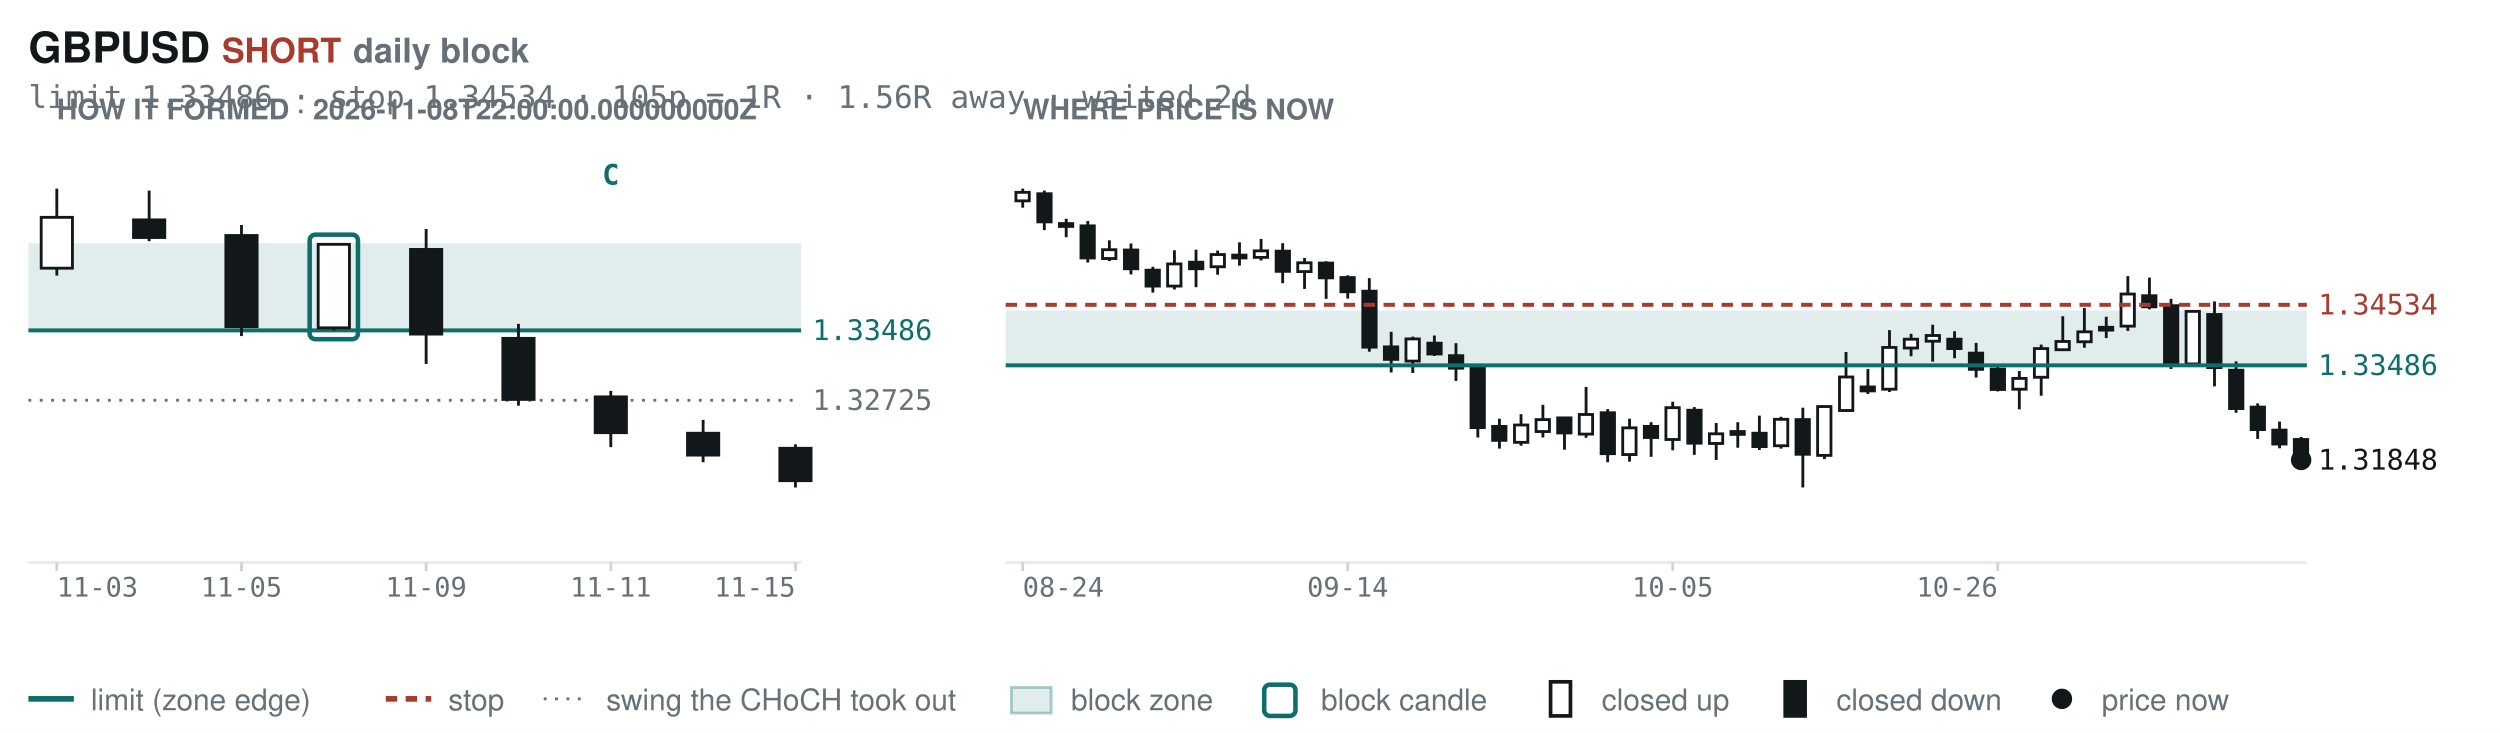
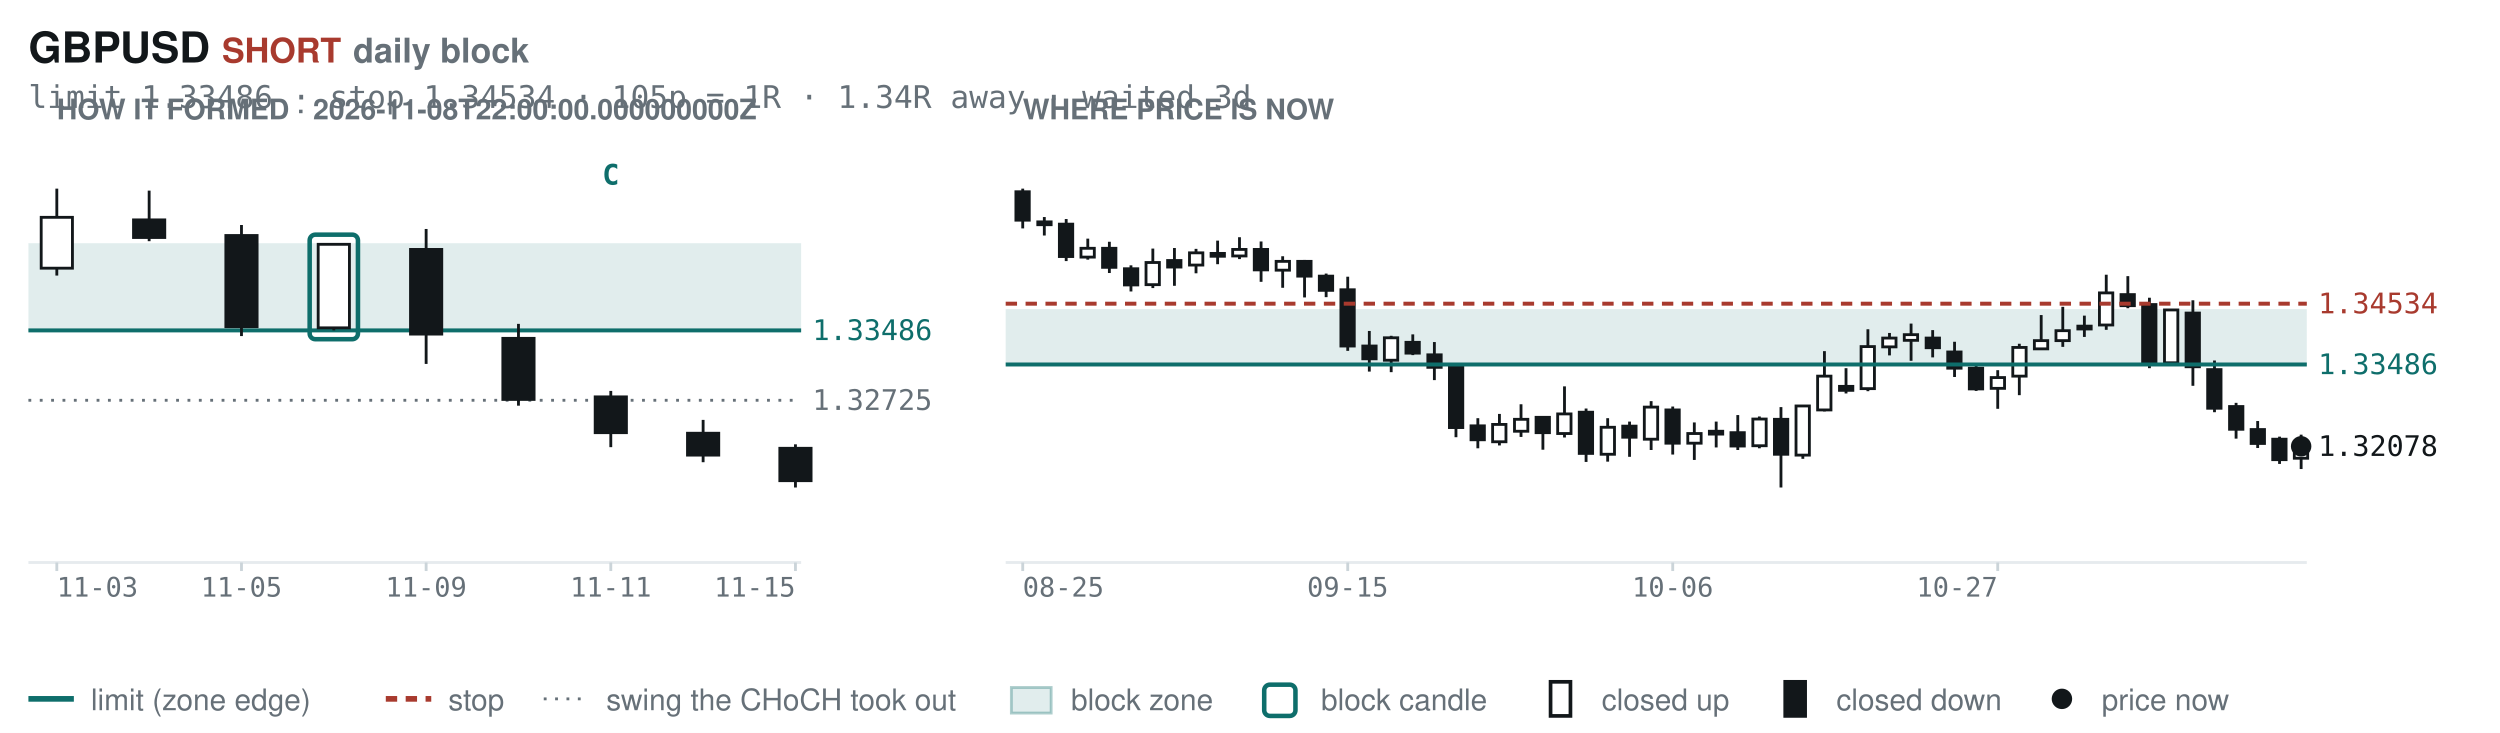
<svg xmlns="http://www.w3.org/2000/svg" viewBox="0 0 880 258" width="880" height="258" role="img" aria-label="GBPUSD short order block: the candles that formed it, and where price is now">
  <rect width="880" height="258" fill="#FFFFFF" />
  <text x="10" y="22" fill="#12171A" font-family="system-ui,-apple-system,Segoe UI,Helvetica,Arial,sans-serif" font-size="15" font-weight="700">GBPUSD <tspan fill="#A83A2E" font-size="12">SHORT</tspan>
    <tspan fill="#667078" font-size="12">daily block</tspan>
  </text>
-   <text x="10" y="38" fill="#667078" font-family="ui-monospace,SFMono-Regular,Menlo,Consolas,monospace" font-size="11">limit 1.33486 · stop 1.34534 · 105p = 1R · 1.56R away · waited 2d</text>
+   <text x="10" y="38" fill="#667078" font-family="ui-monospace,SFMono-Regular,Menlo,Consolas,monospace" font-size="11">limit 1.33486 · stop 1.34534 · 105p = 1R · 1.34R away · waited 3d</text>
  <text x="20" y="42" fill="#667078" font-family="system-ui,-apple-system,Segoe UI,Helvetica,Arial,sans-serif" font-size="10" font-weight="600">HOW IT FORMED · 2026-11-08T22:00:00.000000000Z</text>
  <text x="360" y="42" fill="#667078" font-family="system-ui,-apple-system,Segoe UI,Helvetica,Arial,sans-serif" font-size="10" font-weight="600">WHERE PRICE IS NOW</text>
  <rect x="10.0" y="85.6" width="272.0" height="30.8" fill="#0E6E6B1F" />
  <line x1="10.0" y1="140.9" x2="282.0" y2="140.9" stroke="#667078" stroke-width="1" stroke-dasharray="1 3" />
  <line x1="10.0" y1="116.3" x2="282.0" y2="116.3" stroke="#0E6E6B" stroke-width="1.4" />
  <line x1="20.0" y1="66.4" x2="20.0" y2="97.0" stroke="#12171A" stroke-width="1" />
  <rect x="14.5" y="76.5" width="11.0" height="17.9" fill="#FFFFFF" stroke="#12171A" stroke-width="1" />
  <line x1="52.5" y1="67.1" x2="52.5" y2="84.9" stroke="#12171A" stroke-width="1" />
  <rect x="47.0" y="77.4" width="11.0" height="6.2" fill="#12171A" stroke="#12171A" stroke-width="1" />
  <line x1="85.0" y1="79.2" x2="85.0" y2="118.3" stroke="#12171A" stroke-width="1" />
  <rect x="79.5" y="82.9" width="11.0" height="32.1" fill="#12171A" stroke="#12171A" stroke-width="1" />
  <line x1="117.5" y1="85.6" x2="117.5" y2="116.3" stroke="#12171A" stroke-width="1" />
  <rect x="112.0" y="86.0" width="11.0" height="29.4" fill="#FFFFFF" stroke="#12171A" stroke-width="1" />
  <line x1="150.0" y1="80.6" x2="150.0" y2="128.1" stroke="#12171A" stroke-width="1" />
  <rect x="144.5" y="87.8" width="11.0" height="29.8" fill="#12171A" stroke="#12171A" stroke-width="1" />
  <line x1="182.5" y1="114.0" x2="182.5" y2="142.8" stroke="#12171A" stroke-width="1" />
  <rect x="177.0" y="119.1" width="11.0" height="21.5" fill="#12171A" stroke="#12171A" stroke-width="1" />
  <line x1="215.0" y1="137.6" x2="215.0" y2="157.4" stroke="#12171A" stroke-width="1" />
  <rect x="209.5" y="139.7" width="11.0" height="12.6" fill="#12171A" stroke="#12171A" stroke-width="1" />
  <line x1="247.5" y1="147.8" x2="247.5" y2="162.7" stroke="#12171A" stroke-width="1" />
  <rect x="242.0" y="152.5" width="11.0" height="7.7" fill="#12171A" stroke="#12171A" stroke-width="1" />
  <line x1="280.0" y1="156.4" x2="280.0" y2="171.6" stroke="#12171A" stroke-width="1" />
  <rect x="274.5" y="157.8" width="11.0" height="11.4" fill="#12171A" stroke="#12171A" stroke-width="1" />
  <rect x="109.0" y="82.6" width="17.0" height="36.8" fill="none" stroke="#0E6E6B" stroke-width="1.6" rx="2" />
  <text x="215.0" y="65" fill="#0E6E6B" text-anchor="middle" font-family="ui-monospace,SFMono-Regular,Menlo,Consolas,monospace" font-size="10" font-weight="700">C</text>
  <line x1="10.0" y1="198.0" x2="282.0" y2="198.0" stroke="#E6EBEE" stroke-width="1" />
  <line x1="20.0" y1="198.0" x2="20.0" y2="201.0" stroke="#CBD4D9" stroke-width="1" />
  <text x="20.0" y="210.0" fill="#667078" text-anchor="start" font-family="ui-monospace,SFMono-Regular,Menlo,Consolas,monospace" font-size="9.5">11-03</text>
  <line x1="85.0" y1="198.0" x2="85.0" y2="201.0" stroke="#CBD4D9" stroke-width="1" />
  <text x="85.0" y="210.0" fill="#667078" text-anchor="middle" font-family="ui-monospace,SFMono-Regular,Menlo,Consolas,monospace" font-size="9.5">11-05</text>
  <line x1="150.0" y1="198.0" x2="150.0" y2="201.0" stroke="#CBD4D9" stroke-width="1" />
  <text x="150.0" y="210.0" fill="#667078" text-anchor="middle" font-family="ui-monospace,SFMono-Regular,Menlo,Consolas,monospace" font-size="9.5">11-09</text>
  <line x1="215.0" y1="198.0" x2="215.0" y2="201.0" stroke="#CBD4D9" stroke-width="1" />
  <text x="215.0" y="210.0" fill="#667078" text-anchor="middle" font-family="ui-monospace,SFMono-Regular,Menlo,Consolas,monospace" font-size="9.5">11-11</text>
  <line x1="280.0" y1="198.0" x2="280.0" y2="201.0" stroke="#CBD4D9" stroke-width="1" />
  <text x="280.0" y="210.0" fill="#667078" text-anchor="end" font-family="ui-monospace,SFMono-Regular,Menlo,Consolas,monospace" font-size="9.5">11-15</text>
  <text x="286.0" y="119.7" fill="#0E6E6B" font-family="ui-monospace,SFMono-Regular,Menlo,Consolas,monospace" font-size="10">1.33486</text>
  <text x="286.0" y="144.3" fill="#667078" font-family="ui-monospace,SFMono-Regular,Menlo,Consolas,monospace" font-size="10">1.32725</text>
-   <rect x="354.0" y="109.3" width="458.0" height="19.4" fill="#0E6E6B1F" />
-   <line x1="360.0" y1="66.4" x2="360.0" y2="73.1" stroke="#12171A" stroke-width="1" />
-   <rect x="357.6" y="67.7" width="4.7" height="3.0" fill="#FFFFFF" stroke="#12171A" stroke-width="1" />
-   <line x1="367.6" y1="67.1" x2="367.6" y2="81.0" stroke="#12171A" stroke-width="1" />
-   <rect x="365.3" y="68.2" width="4.7" height="9.9" fill="#12171A" stroke="#12171A" stroke-width="1" />
-   <line x1="375.3" y1="77.0" x2="375.3" y2="83.5" stroke="#12171A" stroke-width="1" />
-   <rect x="372.9" y="78.7" width="4.7" height="1.0" fill="#12171A" stroke="#12171A" stroke-width="1" />
-   <line x1="382.9" y1="77.8" x2="382.9" y2="92.4" stroke="#12171A" stroke-width="1" />
-   <rect x="380.5" y="79.5" width="4.7" height="11.3" fill="#12171A" stroke="#12171A" stroke-width="1" />
-   <line x1="390.5" y1="84.6" x2="390.5" y2="91.9" stroke="#12171A" stroke-width="1" />
-   <rect x="388.1" y="87.9" width="4.7" height="3.1" fill="#FFFFFF" stroke="#12171A" stroke-width="1" />
-   <line x1="398.1" y1="85.7" x2="398.1" y2="96.6" stroke="#12171A" stroke-width="1" />
-   <rect x="395.8" y="88.0" width="4.7" height="6.6" fill="#12171A" stroke="#12171A" stroke-width="1" />
-   <line x1="405.8" y1="93.9" x2="405.8" y2="103.0" stroke="#12171A" stroke-width="1" />
-   <rect x="403.4" y="95.1" width="4.7" height="5.6" fill="#12171A" stroke="#12171A" stroke-width="1" />
-   <line x1="413.4" y1="88.1" x2="413.4" y2="101.9" stroke="#12171A" stroke-width="1" />
-   <rect x="411.0" y="92.9" width="4.7" height="7.8" fill="#FFFFFF" stroke="#12171A" stroke-width="1" />
-   <line x1="421.0" y1="87.9" x2="421.0" y2="101.1" stroke="#12171A" stroke-width="1" />
-   <rect x="418.7" y="92.3" width="4.7" height="2.3" fill="#12171A" stroke="#12171A" stroke-width="1" />
-   <line x1="428.6" y1="88.2" x2="428.6" y2="96.7" stroke="#12171A" stroke-width="1" />
-   <rect x="426.3" y="89.6" width="4.7" height="4.3" fill="#FFFFFF" stroke="#12171A" stroke-width="1" />
-   <line x1="436.3" y1="85.3" x2="436.3" y2="93.5" stroke="#12171A" stroke-width="1" />
-   <rect x="433.9" y="89.8" width="4.7" height="1.0" fill="#FFFFFF" stroke="#12171A" stroke-width="1" />
-   <line x1="443.9" y1="84.1" x2="443.9" y2="91.7" stroke="#12171A" stroke-width="1" />
-   <rect x="441.5" y="88.3" width="4.7" height="2.3" fill="#FFFFFF" stroke="#12171A" stroke-width="1" />
-   <line x1="451.5" y1="85.6" x2="451.5" y2="99.7" stroke="#12171A" stroke-width="1" />
-   <rect x="449.2" y="88.4" width="4.7" height="7.1" fill="#12171A" stroke="#12171A" stroke-width="1" />
-   <line x1="459.2" y1="90.8" x2="459.2" y2="101.7" stroke="#12171A" stroke-width="1" />
-   <rect x="456.8" y="92.5" width="4.7" height="3.1" fill="#FFFFFF" stroke="#12171A" stroke-width="1" />
-   <line x1="466.8" y1="92.0" x2="466.8" y2="105.2" stroke="#12171A" stroke-width="1" />
-   <rect x="464.4" y="92.6" width="4.7" height="5.2" fill="#12171A" stroke="#12171A" stroke-width="1" />
-   <line x1="474.4" y1="96.9" x2="474.4" y2="105.1" stroke="#12171A" stroke-width="1" />
-   <rect x="472.0" y="97.7" width="4.7" height="5.0" fill="#12171A" stroke="#12171A" stroke-width="1" />
-   <line x1="482.0" y1="97.9" x2="482.0" y2="123.8" stroke="#12171A" stroke-width="1" />
-   <rect x="479.7" y="102.5" width="4.7" height="19.7" fill="#12171A" stroke="#12171A" stroke-width="1" />
-   <line x1="489.7" y1="116.8" x2="489.7" y2="131.1" stroke="#12171A" stroke-width="1" />
-   <rect x="487.3" y="122.1" width="4.7" height="4.4" fill="#12171A" stroke="#12171A" stroke-width="1" />
-   <line x1="497.3" y1="118.5" x2="497.3" y2="131.3" stroke="#12171A" stroke-width="1" />
-   <rect x="494.9" y="119.3" width="4.7" height="7.8" fill="#FFFFFF" stroke="#12171A" stroke-width="1" />
-   <line x1="504.9" y1="118.1" x2="504.9" y2="125.3" stroke="#12171A" stroke-width="1" />
-   <rect x="502.6" y="120.8" width="4.7" height="3.8" fill="#12171A" stroke="#12171A" stroke-width="1" />
-   <line x1="512.5" y1="120.8" x2="512.5" y2="134.1" stroke="#12171A" stroke-width="1" />
-   <rect x="510.2" y="125.2" width="4.7" height="4.4" fill="#12171A" stroke="#12171A" stroke-width="1" />
-   <line x1="520.2" y1="128.7" x2="520.2" y2="154.0" stroke="#12171A" stroke-width="1" />
-   <rect x="517.8" y="128.9" width="4.7" height="21.6" fill="#12171A" stroke="#12171A" stroke-width="1" />
-   <line x1="527.8" y1="147.4" x2="527.8" y2="157.9" stroke="#12171A" stroke-width="1" />
-   <rect x="525.4" y="150.1" width="4.7" height="4.9" fill="#12171A" stroke="#12171A" stroke-width="1" />
-   <line x1="535.4" y1="145.8" x2="535.4" y2="156.9" stroke="#12171A" stroke-width="1" />
-   <rect x="533.1" y="149.6" width="4.7" height="6.1" fill="#FFFFFF" stroke="#12171A" stroke-width="1" />
-   <line x1="543.1" y1="142.5" x2="543.1" y2="154.0" stroke="#12171A" stroke-width="1" />
-   <rect x="540.7" y="147.7" width="4.7" height="4.2" fill="#FFFFFF" stroke="#12171A" stroke-width="1" />
-   <line x1="550.7" y1="147.0" x2="550.7" y2="158.3" stroke="#12171A" stroke-width="1" />
-   <rect x="548.3" y="147.1" width="4.7" height="5.3" fill="#12171A" stroke="#12171A" stroke-width="1" />
-   <line x1="558.3" y1="136.2" x2="558.3" y2="154.1" stroke="#12171A" stroke-width="1" />
-   <rect x="555.9" y="145.9" width="4.7" height="6.9" fill="#FFFFFF" stroke="#12171A" stroke-width="1" />
-   <line x1="565.9" y1="144.0" x2="565.9" y2="162.7" stroke="#12171A" stroke-width="1" />
-   <rect x="563.6" y="145.3" width="4.7" height="14.4" fill="#12171A" stroke="#12171A" stroke-width="1" />
-   <line x1="573.6" y1="147.4" x2="573.6" y2="162.5" stroke="#12171A" stroke-width="1" />
-   <rect x="571.2" y="150.6" width="4.7" height="9.4" fill="#FFFFFF" stroke="#12171A" stroke-width="1" />
-   <line x1="581.2" y1="148.6" x2="581.2" y2="160.8" stroke="#12171A" stroke-width="1" />
-   <rect x="578.8" y="150.1" width="4.7" height="3.9" fill="#12171A" stroke="#12171A" stroke-width="1" />
-   <line x1="588.8" y1="141.4" x2="588.8" y2="158.5" stroke="#12171A" stroke-width="1" />
-   <rect x="586.4" y="143.5" width="4.7" height="11.2" fill="#FFFFFF" stroke="#12171A" stroke-width="1" />
-   <line x1="596.4" y1="143.3" x2="596.4" y2="160.1" stroke="#12171A" stroke-width="1" />
-   <rect x="594.1" y="144.4" width="4.7" height="11.6" fill="#12171A" stroke="#12171A" stroke-width="1" />
-   <line x1="604.1" y1="148.9" x2="604.1" y2="161.9" stroke="#12171A" stroke-width="1" />
-   <rect x="601.7" y="152.7" width="4.7" height="3.4" fill="#FFFFFF" stroke="#12171A" stroke-width="1" />
-   <line x1="611.7" y1="148.6" x2="611.7" y2="157.6" stroke="#12171A" stroke-width="1" />
-   <rect x="609.3" y="151.9" width="4.7" height="1.0" fill="#FFFFFF" stroke="#12171A" stroke-width="1" />
-   <line x1="619.3" y1="146.3" x2="619.3" y2="158.4" stroke="#12171A" stroke-width="1" />
-   <rect x="617.0" y="152.5" width="4.7" height="4.7" fill="#12171A" stroke="#12171A" stroke-width="1" />
-   <line x1="626.9" y1="146.7" x2="626.9" y2="157.9" stroke="#12171A" stroke-width="1" />
-   <rect x="624.6" y="147.6" width="4.7" height="9.3" fill="#FFFFFF" stroke="#12171A" stroke-width="1" />
-   <line x1="634.6" y1="143.5" x2="634.6" y2="171.6" stroke="#12171A" stroke-width="1" />
-   <rect x="632.2" y="147.7" width="4.7" height="12.2" fill="#12171A" stroke="#12171A" stroke-width="1" />
-   <line x1="642.2" y1="142.9" x2="642.2" y2="161.6" stroke="#12171A" stroke-width="1" />
-   <rect x="639.8" y="143.1" width="4.7" height="17.2" fill="#FFFFFF" stroke="#12171A" stroke-width="1" />
-   <line x1="649.8" y1="123.9" x2="649.8" y2="145.0" stroke="#12171A" stroke-width="1" />
-   <rect x="647.5" y="132.7" width="4.7" height="11.8" fill="#FFFFFF" stroke="#12171A" stroke-width="1" />
-   <line x1="657.5" y1="129.9" x2="657.5" y2="138.7" stroke="#12171A" stroke-width="1" />
-   <rect x="655.1" y="136.2" width="4.7" height="1.4" fill="#12171A" stroke="#12171A" stroke-width="1" />
-   <line x1="665.1" y1="116.2" x2="665.1" y2="138.0" stroke="#12171A" stroke-width="1" />
-   <rect x="662.7" y="122.3" width="4.7" height="14.7" fill="#FFFFFF" stroke="#12171A" stroke-width="1" />
-   <line x1="672.7" y1="117.5" x2="672.7" y2="125.4" stroke="#12171A" stroke-width="1" />
-   <rect x="670.3" y="119.4" width="4.7" height="3.1" fill="#FFFFFF" stroke="#12171A" stroke-width="1" />
-   <line x1="680.3" y1="114.3" x2="680.3" y2="127.3" stroke="#12171A" stroke-width="1" />
-   <rect x="678.0" y="118.1" width="4.7" height="2.0" fill="#FFFFFF" stroke="#12171A" stroke-width="1" />
-   <line x1="688.0" y1="116.6" x2="688.0" y2="126.1" stroke="#12171A" stroke-width="1" />
-   <rect x="685.6" y="119.4" width="4.7" height="3.3" fill="#12171A" stroke="#12171A" stroke-width="1" />
-   <line x1="695.6" y1="120.7" x2="695.6" y2="132.9" stroke="#12171A" stroke-width="1" />
-   <rect x="693.2" y="124.3" width="4.7" height="5.7" fill="#12171A" stroke="#12171A" stroke-width="1" />
-   <line x1="703.2" y1="128.5" x2="703.2" y2="137.8" stroke="#12171A" stroke-width="1" />
-   <rect x="700.9" y="129.9" width="4.7" height="7.2" fill="#12171A" stroke="#12171A" stroke-width="1" />
-   <line x1="710.8" y1="130.6" x2="710.8" y2="144.1" stroke="#12171A" stroke-width="1" />
-   <rect x="708.5" y="133.2" width="4.7" height="3.8" fill="#FFFFFF" stroke="#12171A" stroke-width="1" />
-   <line x1="718.5" y1="121.3" x2="718.5" y2="139.3" stroke="#12171A" stroke-width="1" />
-   <rect x="716.1" y="122.7" width="4.7" height="10.1" fill="#FFFFFF" stroke="#12171A" stroke-width="1" />
-   <line x1="726.1" y1="111.3" x2="726.1" y2="123.5" stroke="#12171A" stroke-width="1" />
-   <rect x="723.7" y="120.2" width="4.7" height="2.9" fill="#FFFFFF" stroke="#12171A" stroke-width="1" />
-   <line x1="733.7" y1="108.4" x2="733.7" y2="122.4" stroke="#12171A" stroke-width="1" />
-   <rect x="731.4" y="116.8" width="4.7" height="3.5" fill="#FFFFFF" stroke="#12171A" stroke-width="1" />
-   <line x1="741.4" y1="111.5" x2="741.4" y2="119.0" stroke="#12171A" stroke-width="1" />
-   <rect x="739.0" y="115.2" width="4.7" height="1.0" fill="#FFFFFF" stroke="#12171A" stroke-width="1" />
-   <line x1="749.0" y1="97.2" x2="749.0" y2="116.5" stroke="#12171A" stroke-width="1" />
-   <rect x="746.6" y="103.5" width="4.7" height="11.3" fill="#FFFFFF" stroke="#12171A" stroke-width="1" />
-   <line x1="756.6" y1="97.7" x2="756.6" y2="108.9" stroke="#12171A" stroke-width="1" />
-   <rect x="754.2" y="104.1" width="4.7" height="3.9" fill="#12171A" stroke="#12171A" stroke-width="1" />
-   <line x1="764.2" y1="105.2" x2="764.2" y2="129.9" stroke="#12171A" stroke-width="1" />
-   <rect x="761.9" y="107.6" width="4.7" height="20.2" fill="#12171A" stroke="#12171A" stroke-width="1" />
-   <line x1="771.9" y1="109.3" x2="771.9" y2="128.6" stroke="#12171A" stroke-width="1" />
-   <rect x="769.5" y="109.6" width="4.7" height="18.5" fill="#FFFFFF" stroke="#12171A" stroke-width="1" />
-   <line x1="779.5" y1="106.1" x2="779.5" y2="136.0" stroke="#12171A" stroke-width="1" />
-   <rect x="777.1" y="110.7" width="4.7" height="18.7" fill="#12171A" stroke="#12171A" stroke-width="1" />
-   <line x1="787.1" y1="127.2" x2="787.1" y2="145.3" stroke="#12171A" stroke-width="1" />
-   <rect x="784.8" y="130.3" width="4.7" height="13.5" fill="#12171A" stroke="#12171A" stroke-width="1" />
-   <line x1="794.7" y1="142.0" x2="794.7" y2="154.5" stroke="#12171A" stroke-width="1" />
-   <rect x="792.4" y="143.3" width="4.7" height="7.9" fill="#12171A" stroke="#12171A" stroke-width="1" />
-   <line x1="802.4" y1="148.4" x2="802.4" y2="157.8" stroke="#12171A" stroke-width="1" />
-   <rect x="800.0" y="151.4" width="4.7" height="4.9" fill="#12171A" stroke="#12171A" stroke-width="1" />
-   <line x1="810.0" y1="153.8" x2="810.0" y2="163.4" stroke="#12171A" stroke-width="1" />
-   <rect x="807.6" y="154.7" width="4.7" height="7.2" fill="#12171A" stroke="#12171A" stroke-width="1" />
-   <line x1="354.0" y1="128.6" x2="812.0" y2="128.6" stroke="#0E6E6B" stroke-width="1.4" />
-   <line x1="354.0" y1="107.3" x2="812.0" y2="107.3" stroke="#A83A2E" stroke-width="1.4" stroke-dasharray="4 3" />
-   <circle cx="810.0" cy="161.9" r="3.6" fill="#12171A" />
+   <rect x="354.0" y="108.8" width="458.0" height="19.5" fill="#0E6E6B1F" />
+   <line x1="360.0" y1="66.4" x2="360.0" y2="80.4" stroke="#12171A" stroke-width="1" />
+   <rect x="357.6" y="67.5" width="4.7" height="10.0" fill="#12171A" stroke="#12171A" stroke-width="1" />
+   <line x1="367.6" y1="76.4" x2="367.6" y2="82.9" stroke="#12171A" stroke-width="1" />
+   <rect x="365.3" y="78.1" width="4.7" height="1.0" fill="#12171A" stroke="#12171A" stroke-width="1" />
+   <line x1="375.3" y1="77.1" x2="375.3" y2="91.9" stroke="#12171A" stroke-width="1" />
+   <rect x="372.9" y="78.9" width="4.7" height="11.4" fill="#12171A" stroke="#12171A" stroke-width="1" />
+   <line x1="382.9" y1="84.0" x2="382.9" y2="91.4" stroke="#12171A" stroke-width="1" />
+   <rect x="380.5" y="87.4" width="4.7" height="3.1" fill="#FFFFFF" stroke="#12171A" stroke-width="1" />
+   <line x1="390.5" y1="85.1" x2="390.5" y2="96.1" stroke="#12171A" stroke-width="1" />
+   <rect x="388.1" y="87.4" width="4.7" height="6.7" fill="#12171A" stroke="#12171A" stroke-width="1" />
+   <line x1="398.1" y1="93.4" x2="398.1" y2="102.6" stroke="#12171A" stroke-width="1" />
+   <rect x="395.8" y="94.6" width="4.7" height="5.7" fill="#12171A" stroke="#12171A" stroke-width="1" />
+   <line x1="405.8" y1="87.5" x2="405.8" y2="101.4" stroke="#12171A" stroke-width="1" />
+   <rect x="403.4" y="92.4" width="4.7" height="7.8" fill="#FFFFFF" stroke="#12171A" stroke-width="1" />
+   <line x1="413.4" y1="87.3" x2="413.4" y2="100.6" stroke="#12171A" stroke-width="1" />
+   <rect x="411.0" y="91.7" width="4.7" height="2.3" fill="#12171A" stroke="#12171A" stroke-width="1" />
+   <line x1="421.0" y1="87.6" x2="421.0" y2="96.2" stroke="#12171A" stroke-width="1" />
+   <rect x="418.7" y="89.0" width="4.7" height="4.3" fill="#FFFFFF" stroke="#12171A" stroke-width="1" />
+   <line x1="428.6" y1="84.7" x2="428.6" y2="93.0" stroke="#12171A" stroke-width="1" />
+   <rect x="426.3" y="89.2" width="4.7" height="1.0" fill="#FFFFFF" stroke="#12171A" stroke-width="1" />
+   <line x1="436.3" y1="83.5" x2="436.3" y2="91.2" stroke="#12171A" stroke-width="1" />
+   <rect x="433.9" y="87.8" width="4.7" height="2.3" fill="#FFFFFF" stroke="#12171A" stroke-width="1" />
+   <line x1="443.9" y1="85.0" x2="443.9" y2="99.2" stroke="#12171A" stroke-width="1" />
+   <rect x="441.5" y="87.8" width="4.7" height="7.2" fill="#12171A" stroke="#12171A" stroke-width="1" />
+   <line x1="451.5" y1="90.2" x2="451.5" y2="101.3" stroke="#12171A" stroke-width="1" />
+   <rect x="449.2" y="92.0" width="4.7" height="3.1" fill="#FFFFFF" stroke="#12171A" stroke-width="1" />
+   <line x1="459.2" y1="91.5" x2="459.2" y2="104.7" stroke="#12171A" stroke-width="1" />
+   <rect x="456.8" y="92.0" width="4.7" height="5.2" fill="#12171A" stroke="#12171A" stroke-width="1" />
+   <line x1="466.8" y1="96.3" x2="466.8" y2="104.6" stroke="#12171A" stroke-width="1" />
+   <rect x="464.4" y="97.2" width="4.7" height="5.0" fill="#12171A" stroke="#12171A" stroke-width="1" />
+   <line x1="474.4" y1="97.4" x2="474.4" y2="123.5" stroke="#12171A" stroke-width="1" />
+   <rect x="472.0" y="102.0" width="4.7" height="19.8" fill="#12171A" stroke="#12171A" stroke-width="1" />
+   <line x1="482.0" y1="116.5" x2="482.0" y2="130.8" stroke="#12171A" stroke-width="1" />
+   <rect x="479.7" y="121.8" width="4.7" height="4.5" fill="#12171A" stroke="#12171A" stroke-width="1" />
+   <line x1="489.7" y1="118.2" x2="489.7" y2="131.0" stroke="#12171A" stroke-width="1" />
+   <rect x="487.3" y="118.9" width="4.7" height="7.9" fill="#FFFFFF" stroke="#12171A" stroke-width="1" />
+   <line x1="497.3" y1="117.7" x2="497.3" y2="125.0" stroke="#12171A" stroke-width="1" />
+   <rect x="494.9" y="120.5" width="4.7" height="3.8" fill="#12171A" stroke="#12171A" stroke-width="1" />
+   <line x1="504.9" y1="120.4" x2="504.9" y2="133.8" stroke="#12171A" stroke-width="1" />
+   <rect x="502.6" y="124.9" width="4.7" height="4.4" fill="#12171A" stroke="#12171A" stroke-width="1" />
+   <line x1="512.5" y1="128.4" x2="512.5" y2="153.9" stroke="#12171A" stroke-width="1" />
+   <rect x="510.2" y="128.7" width="4.7" height="21.8" fill="#12171A" stroke="#12171A" stroke-width="1" />
+   <line x1="520.2" y1="147.2" x2="520.2" y2="157.8" stroke="#12171A" stroke-width="1" />
+   <rect x="517.8" y="149.9" width="4.7" height="4.9" fill="#12171A" stroke="#12171A" stroke-width="1" />
+   <line x1="527.8" y1="145.7" x2="527.8" y2="156.8" stroke="#12171A" stroke-width="1" />
+   <rect x="525.4" y="149.4" width="4.7" height="6.1" fill="#FFFFFF" stroke="#12171A" stroke-width="1" />
+   <line x1="535.4" y1="142.3" x2="535.4" y2="153.8" stroke="#12171A" stroke-width="1" />
+   <rect x="533.1" y="147.6" width="4.7" height="4.2" fill="#FFFFFF" stroke="#12171A" stroke-width="1" />
+   <line x1="543.1" y1="146.8" x2="543.1" y2="158.3" stroke="#12171A" stroke-width="1" />
+   <rect x="540.7" y="146.9" width="4.7" height="5.4" fill="#12171A" stroke="#12171A" stroke-width="1" />
+   <line x1="550.7" y1="136.0" x2="550.7" y2="154.0" stroke="#12171A" stroke-width="1" />
+   <rect x="548.3" y="145.7" width="4.7" height="6.9" fill="#FFFFFF" stroke="#12171A" stroke-width="1" />
+   <line x1="558.3" y1="143.8" x2="558.3" y2="162.6" stroke="#12171A" stroke-width="1" />
+   <rect x="555.9" y="145.1" width="4.7" height="14.5" fill="#12171A" stroke="#12171A" stroke-width="1" />
+   <line x1="565.9" y1="147.2" x2="565.9" y2="162.5" stroke="#12171A" stroke-width="1" />
+   <rect x="563.6" y="150.4" width="4.7" height="9.5" fill="#FFFFFF" stroke="#12171A" stroke-width="1" />
+   <line x1="573.6" y1="148.4" x2="573.6" y2="160.8" stroke="#12171A" stroke-width="1" />
+   <rect x="571.2" y="150.0" width="4.7" height="3.9" fill="#12171A" stroke="#12171A" stroke-width="1" />
+   <line x1="581.2" y1="141.2" x2="581.2" y2="158.4" stroke="#12171A" stroke-width="1" />
+   <rect x="578.8" y="143.3" width="4.7" height="11.3" fill="#FFFFFF" stroke="#12171A" stroke-width="1" />
+   <line x1="588.8" y1="143.1" x2="588.8" y2="160.0" stroke="#12171A" stroke-width="1" />
+   <rect x="586.4" y="144.3" width="4.7" height="11.7" fill="#12171A" stroke="#12171A" stroke-width="1" />
+   <line x1="596.4" y1="148.7" x2="596.4" y2="161.9" stroke="#12171A" stroke-width="1" />
+   <rect x="594.1" y="152.6" width="4.7" height="3.4" fill="#FFFFFF" stroke="#12171A" stroke-width="1" />
+   <line x1="604.1" y1="148.4" x2="604.1" y2="157.5" stroke="#12171A" stroke-width="1" />
+   <rect x="601.7" y="151.8" width="4.7" height="1.0" fill="#FFFFFF" stroke="#12171A" stroke-width="1" />
+   <line x1="611.7" y1="146.1" x2="611.7" y2="158.4" stroke="#12171A" stroke-width="1" />
+   <rect x="609.3" y="152.3" width="4.7" height="4.7" fill="#12171A" stroke="#12171A" stroke-width="1" />
+   <line x1="619.3" y1="146.6" x2="619.3" y2="157.8" stroke="#12171A" stroke-width="1" />
+   <rect x="617.0" y="147.5" width="4.7" height="9.4" fill="#FFFFFF" stroke="#12171A" stroke-width="1" />
+   <line x1="626.9" y1="143.3" x2="626.9" y2="171.6" stroke="#12171A" stroke-width="1" />
+   <rect x="624.6" y="147.6" width="4.7" height="12.3" fill="#12171A" stroke="#12171A" stroke-width="1" />
+   <line x1="634.6" y1="142.7" x2="634.6" y2="161.5" stroke="#12171A" stroke-width="1" />
+   <rect x="632.2" y="142.9" width="4.7" height="17.3" fill="#FFFFFF" stroke="#12171A" stroke-width="1" />
+   <line x1="642.2" y1="123.6" x2="642.2" y2="144.8" stroke="#12171A" stroke-width="1" />
+   <rect x="639.8" y="132.4" width="4.7" height="11.9" fill="#FFFFFF" stroke="#12171A" stroke-width="1" />
+   <line x1="649.8" y1="129.6" x2="649.8" y2="138.5" stroke="#12171A" stroke-width="1" />
+   <rect x="647.5" y="136.0" width="4.7" height="1.4" fill="#12171A" stroke="#12171A" stroke-width="1" />
+   <line x1="657.5" y1="115.9" x2="657.5" y2="137.7" stroke="#12171A" stroke-width="1" />
+   <rect x="655.1" y="122.0" width="4.7" height="14.8" fill="#FFFFFF" stroke="#12171A" stroke-width="1" />
+   <line x1="665.1" y1="117.2" x2="665.1" y2="125.1" stroke="#12171A" stroke-width="1" />
+   <rect x="662.7" y="119.0" width="4.7" height="3.1" fill="#FFFFFF" stroke="#12171A" stroke-width="1" />
+   <line x1="672.7" y1="113.9" x2="672.7" y2="127.0" stroke="#12171A" stroke-width="1" />
+   <rect x="670.3" y="117.8" width="4.7" height="2.0" fill="#FFFFFF" stroke="#12171A" stroke-width="1" />
+   <line x1="680.3" y1="116.2" x2="680.3" y2="125.8" stroke="#12171A" stroke-width="1" />
+   <rect x="678.0" y="119.0" width="4.7" height="3.4" fill="#12171A" stroke="#12171A" stroke-width="1" />
+   <line x1="688.0" y1="120.3" x2="688.0" y2="132.7" stroke="#12171A" stroke-width="1" />
+   <rect x="685.6" y="123.9" width="4.7" height="5.7" fill="#12171A" stroke="#12171A" stroke-width="1" />
+   <line x1="695.6" y1="128.2" x2="695.6" y2="137.6" stroke="#12171A" stroke-width="1" />
+   <rect x="693.2" y="129.6" width="4.7" height="7.3" fill="#12171A" stroke="#12171A" stroke-width="1" />
+   <line x1="703.2" y1="130.3" x2="703.2" y2="143.9" stroke="#12171A" stroke-width="1" />
+   <rect x="700.9" y="132.9" width="4.7" height="3.8" fill="#FFFFFF" stroke="#12171A" stroke-width="1" />
+   <line x1="710.8" y1="121.0" x2="710.8" y2="139.1" stroke="#12171A" stroke-width="1" />
+   <rect x="708.5" y="122.3" width="4.7" height="10.1" fill="#FFFFFF" stroke="#12171A" stroke-width="1" />
+   <line x1="718.5" y1="110.9" x2="718.5" y2="123.2" stroke="#12171A" stroke-width="1" />
+   <rect x="716.1" y="119.9" width="4.7" height="2.9" fill="#FFFFFF" stroke="#12171A" stroke-width="1" />
+   <line x1="726.1" y1="108.0" x2="726.1" y2="122.1" stroke="#12171A" stroke-width="1" />
+   <rect x="723.7" y="116.4" width="4.7" height="3.5" fill="#FFFFFF" stroke="#12171A" stroke-width="1" />
+   <line x1="733.7" y1="111.1" x2="733.7" y2="118.6" stroke="#12171A" stroke-width="1" />
+   <rect x="731.4" y="114.8" width="4.7" height="1.0" fill="#FFFFFF" stroke="#12171A" stroke-width="1" />
+   <line x1="741.4" y1="96.7" x2="741.4" y2="116.1" stroke="#12171A" stroke-width="1" />
+   <rect x="739.0" y="103.1" width="4.7" height="11.3" fill="#FFFFFF" stroke="#12171A" stroke-width="1" />
+   <line x1="749.0" y1="97.2" x2="749.0" y2="108.5" stroke="#12171A" stroke-width="1" />
+   <rect x="746.6" y="103.7" width="4.7" height="3.9" fill="#12171A" stroke="#12171A" stroke-width="1" />
+   <line x1="756.6" y1="104.8" x2="756.6" y2="129.6" stroke="#12171A" stroke-width="1" />
+   <rect x="754.2" y="107.2" width="4.7" height="20.3" fill="#12171A" stroke="#12171A" stroke-width="1" />
+   <line x1="764.2" y1="108.8" x2="764.2" y2="128.3" stroke="#12171A" stroke-width="1" />
+   <rect x="761.9" y="109.1" width="4.7" height="18.6" fill="#FFFFFF" stroke="#12171A" stroke-width="1" />
+   <line x1="771.9" y1="105.7" x2="771.9" y2="135.8" stroke="#12171A" stroke-width="1" />
+   <rect x="769.5" y="110.2" width="4.7" height="18.9" fill="#12171A" stroke="#12171A" stroke-width="1" />
+   <line x1="779.5" y1="126.9" x2="779.5" y2="145.1" stroke="#12171A" stroke-width="1" />
+   <rect x="777.1" y="130.1" width="4.7" height="13.6" fill="#12171A" stroke="#12171A" stroke-width="1" />
+   <line x1="787.1" y1="141.8" x2="787.1" y2="154.4" stroke="#12171A" stroke-width="1" />
+   <rect x="784.8" y="143.1" width="4.7" height="8.0" fill="#12171A" stroke="#12171A" stroke-width="1" />
+   <line x1="794.7" y1="148.2" x2="794.7" y2="157.7" stroke="#12171A" stroke-width="1" />
+   <rect x="792.4" y="151.2" width="4.7" height="4.9" fill="#12171A" stroke="#12171A" stroke-width="1" />
+   <line x1="802.4" y1="153.7" x2="802.4" y2="163.3" stroke="#12171A" stroke-width="1" />
+   <rect x="800.0" y="154.6" width="4.7" height="7.2" fill="#12171A" stroke="#12171A" stroke-width="1" />
+   <line x1="810.0" y1="153.0" x2="810.0" y2="165.1" stroke="#12171A" stroke-width="1" />
+   <rect x="807.6" y="157.1" width="4.7" height="4.2" fill="#FFFFFF" stroke="#12171A" stroke-width="1" />
+   <line x1="354.0" y1="128.3" x2="812.0" y2="128.3" stroke="#0E6E6B" stroke-width="1.4" />
+   <line x1="354.0" y1="106.9" x2="812.0" y2="106.9" stroke="#A83A2E" stroke-width="1.4" stroke-dasharray="4 3" />
+   <circle cx="810.0" cy="157.1" r="3.6" fill="#12171A" />
  <line x1="354.0" y1="198.0" x2="812.0" y2="198.0" stroke="#E6EBEE" stroke-width="1" />
  <line x1="360.0" y1="198.0" x2="360.0" y2="201.0" stroke="#CBD4D9" stroke-width="1" />
-   <text x="360.0" y="210.0" fill="#667078" text-anchor="start" font-family="ui-monospace,SFMono-Regular,Menlo,Consolas,monospace" font-size="9.5">08-24</text>
+   <text x="360.0" y="210.0" fill="#667078" text-anchor="start" font-family="ui-monospace,SFMono-Regular,Menlo,Consolas,monospace" font-size="9.5">08-25</text>
  <line x1="474.4" y1="198.0" x2="474.4" y2="201.0" stroke="#CBD4D9" stroke-width="1" />
-   <text x="474.4" y="210.0" fill="#667078" text-anchor="middle" font-family="ui-monospace,SFMono-Regular,Menlo,Consolas,monospace" font-size="9.5">09-14</text>
+   <text x="474.4" y="210.0" fill="#667078" text-anchor="middle" font-family="ui-monospace,SFMono-Regular,Menlo,Consolas,monospace" font-size="9.5">09-15</text>
  <line x1="588.8" y1="198.0" x2="588.8" y2="201.0" stroke="#CBD4D9" stroke-width="1" />
-   <text x="588.8" y="210.0" fill="#667078" text-anchor="middle" font-family="ui-monospace,SFMono-Regular,Menlo,Consolas,monospace" font-size="9.5">10-05</text>
+   <text x="588.8" y="210.0" fill="#667078" text-anchor="middle" font-family="ui-monospace,SFMono-Regular,Menlo,Consolas,monospace" font-size="9.5">10-06</text>
  <line x1="703.2" y1="198.0" x2="703.2" y2="201.0" stroke="#CBD4D9" stroke-width="1" />
-   <text x="703.2" y="210.0" fill="#667078" text-anchor="end" font-family="ui-monospace,SFMono-Regular,Menlo,Consolas,monospace" font-size="9.5">10-26</text>
-   <text x="816.0" y="132.0" fill="#0E6E6B" font-family="ui-monospace,SFMono-Regular,Menlo,Consolas,monospace" font-size="10">1.33486</text>
-   <text x="816.0" y="110.7" fill="#A83A2E" font-family="ui-monospace,SFMono-Regular,Menlo,Consolas,monospace" font-size="10">1.34534</text>
-   <text x="816.0" y="165.3" fill="#12171A" font-family="ui-monospace,SFMono-Regular,Menlo,Consolas,monospace" font-size="10">1.31848</text>
+   <text x="703.2" y="210.0" fill="#667078" text-anchor="end" font-family="ui-monospace,SFMono-Regular,Menlo,Consolas,monospace" font-size="9.5">10-27</text>
+   <text x="816.0" y="131.7" fill="#0E6E6B" font-family="ui-monospace,SFMono-Regular,Menlo,Consolas,monospace" font-size="10">1.33486</text>
+   <text x="816.0" y="110.3" fill="#A83A2E" font-family="ui-monospace,SFMono-Regular,Menlo,Consolas,monospace" font-size="10">1.34534</text>
+   <text x="816.0" y="160.5" fill="#12171A" font-family="ui-monospace,SFMono-Regular,Menlo,Consolas,monospace" font-size="10">1.32078</text>
  <g transform="translate(10.0,242)">
    <line x1="0" y1="4" x2="16" y2="4" stroke="#0E6E6B" stroke-width="2" />
    <text x="22" y="8" fill="#667078" font-family="system-ui,-apple-system,Segoe UI,Helvetica,Arial,sans-serif" font-size="10.5">limit (zone edge)</text>
  </g>
  <g transform="translate(135.8,242)">
    <line x1="0" y1="4" x2="16" y2="4" stroke="#A83A2E" stroke-width="2" stroke-dasharray="4 3" />
    <text x="22" y="8" fill="#667078" font-family="system-ui,-apple-system,Segoe UI,Helvetica,Arial,sans-serif" font-size="10.5">stop</text>
  </g>
  <g transform="translate(191.4,242)">
    <line x1="0" y1="4" x2="16" y2="4" stroke="#667078" stroke-width="1" stroke-dasharray="1 3" />
    <text x="22" y="8" fill="#667078" font-family="system-ui,-apple-system,Segoe UI,Helvetica,Arial,sans-serif" font-size="10.5">swing the CHoCH took out</text>
  </g>
  <g transform="translate(355.0,242)">
    <rect x="1" y="0" width="14" height="9" fill="#0E6E6B1F" stroke="#0E6E6B55" />
    <text x="22" y="8" fill="#667078" font-family="system-ui,-apple-system,Segoe UI,Helvetica,Arial,sans-serif" font-size="10.5">block zone</text>
  </g>
  <g transform="translate(443.0,242)">
    <rect x="2" y="-1" width="11" height="11" fill="none" stroke="#0E6E6B" stroke-width="1.6" rx="2" />
    <text x="22" y="8" fill="#667078" font-family="system-ui,-apple-system,Segoe UI,Helvetica,Arial,sans-serif" font-size="10.5">block candle</text>
  </g>
  <g transform="translate(541.8,242)">
    <rect x="4" y="-2" width="7" height="12" fill="#FFFFFF" stroke="#12171A" stroke-width="1.3" />
    <text x="22" y="8" fill="#667078" font-family="system-ui,-apple-system,Segoe UI,Helvetica,Arial,sans-serif" font-size="10.5">closed up</text>
  </g>
  <g transform="translate(624.4,242)">
    <rect x="4" y="-2" width="7" height="12" fill="#12171A" stroke="#12171A" stroke-width="1.3" />
    <text x="22" y="8" fill="#667078" font-family="system-ui,-apple-system,Segoe UI,Helvetica,Arial,sans-serif" font-size="10.5">closed down</text>
  </g>
  <g transform="translate(717.8,242)">
    <circle cx="8" cy="4" r="3.6" fill="#12171A" />
    <text x="22" y="8" fill="#667078" font-family="system-ui,-apple-system,Segoe UI,Helvetica,Arial,sans-serif" font-size="10.5">price now</text>
  </g>
</svg>
